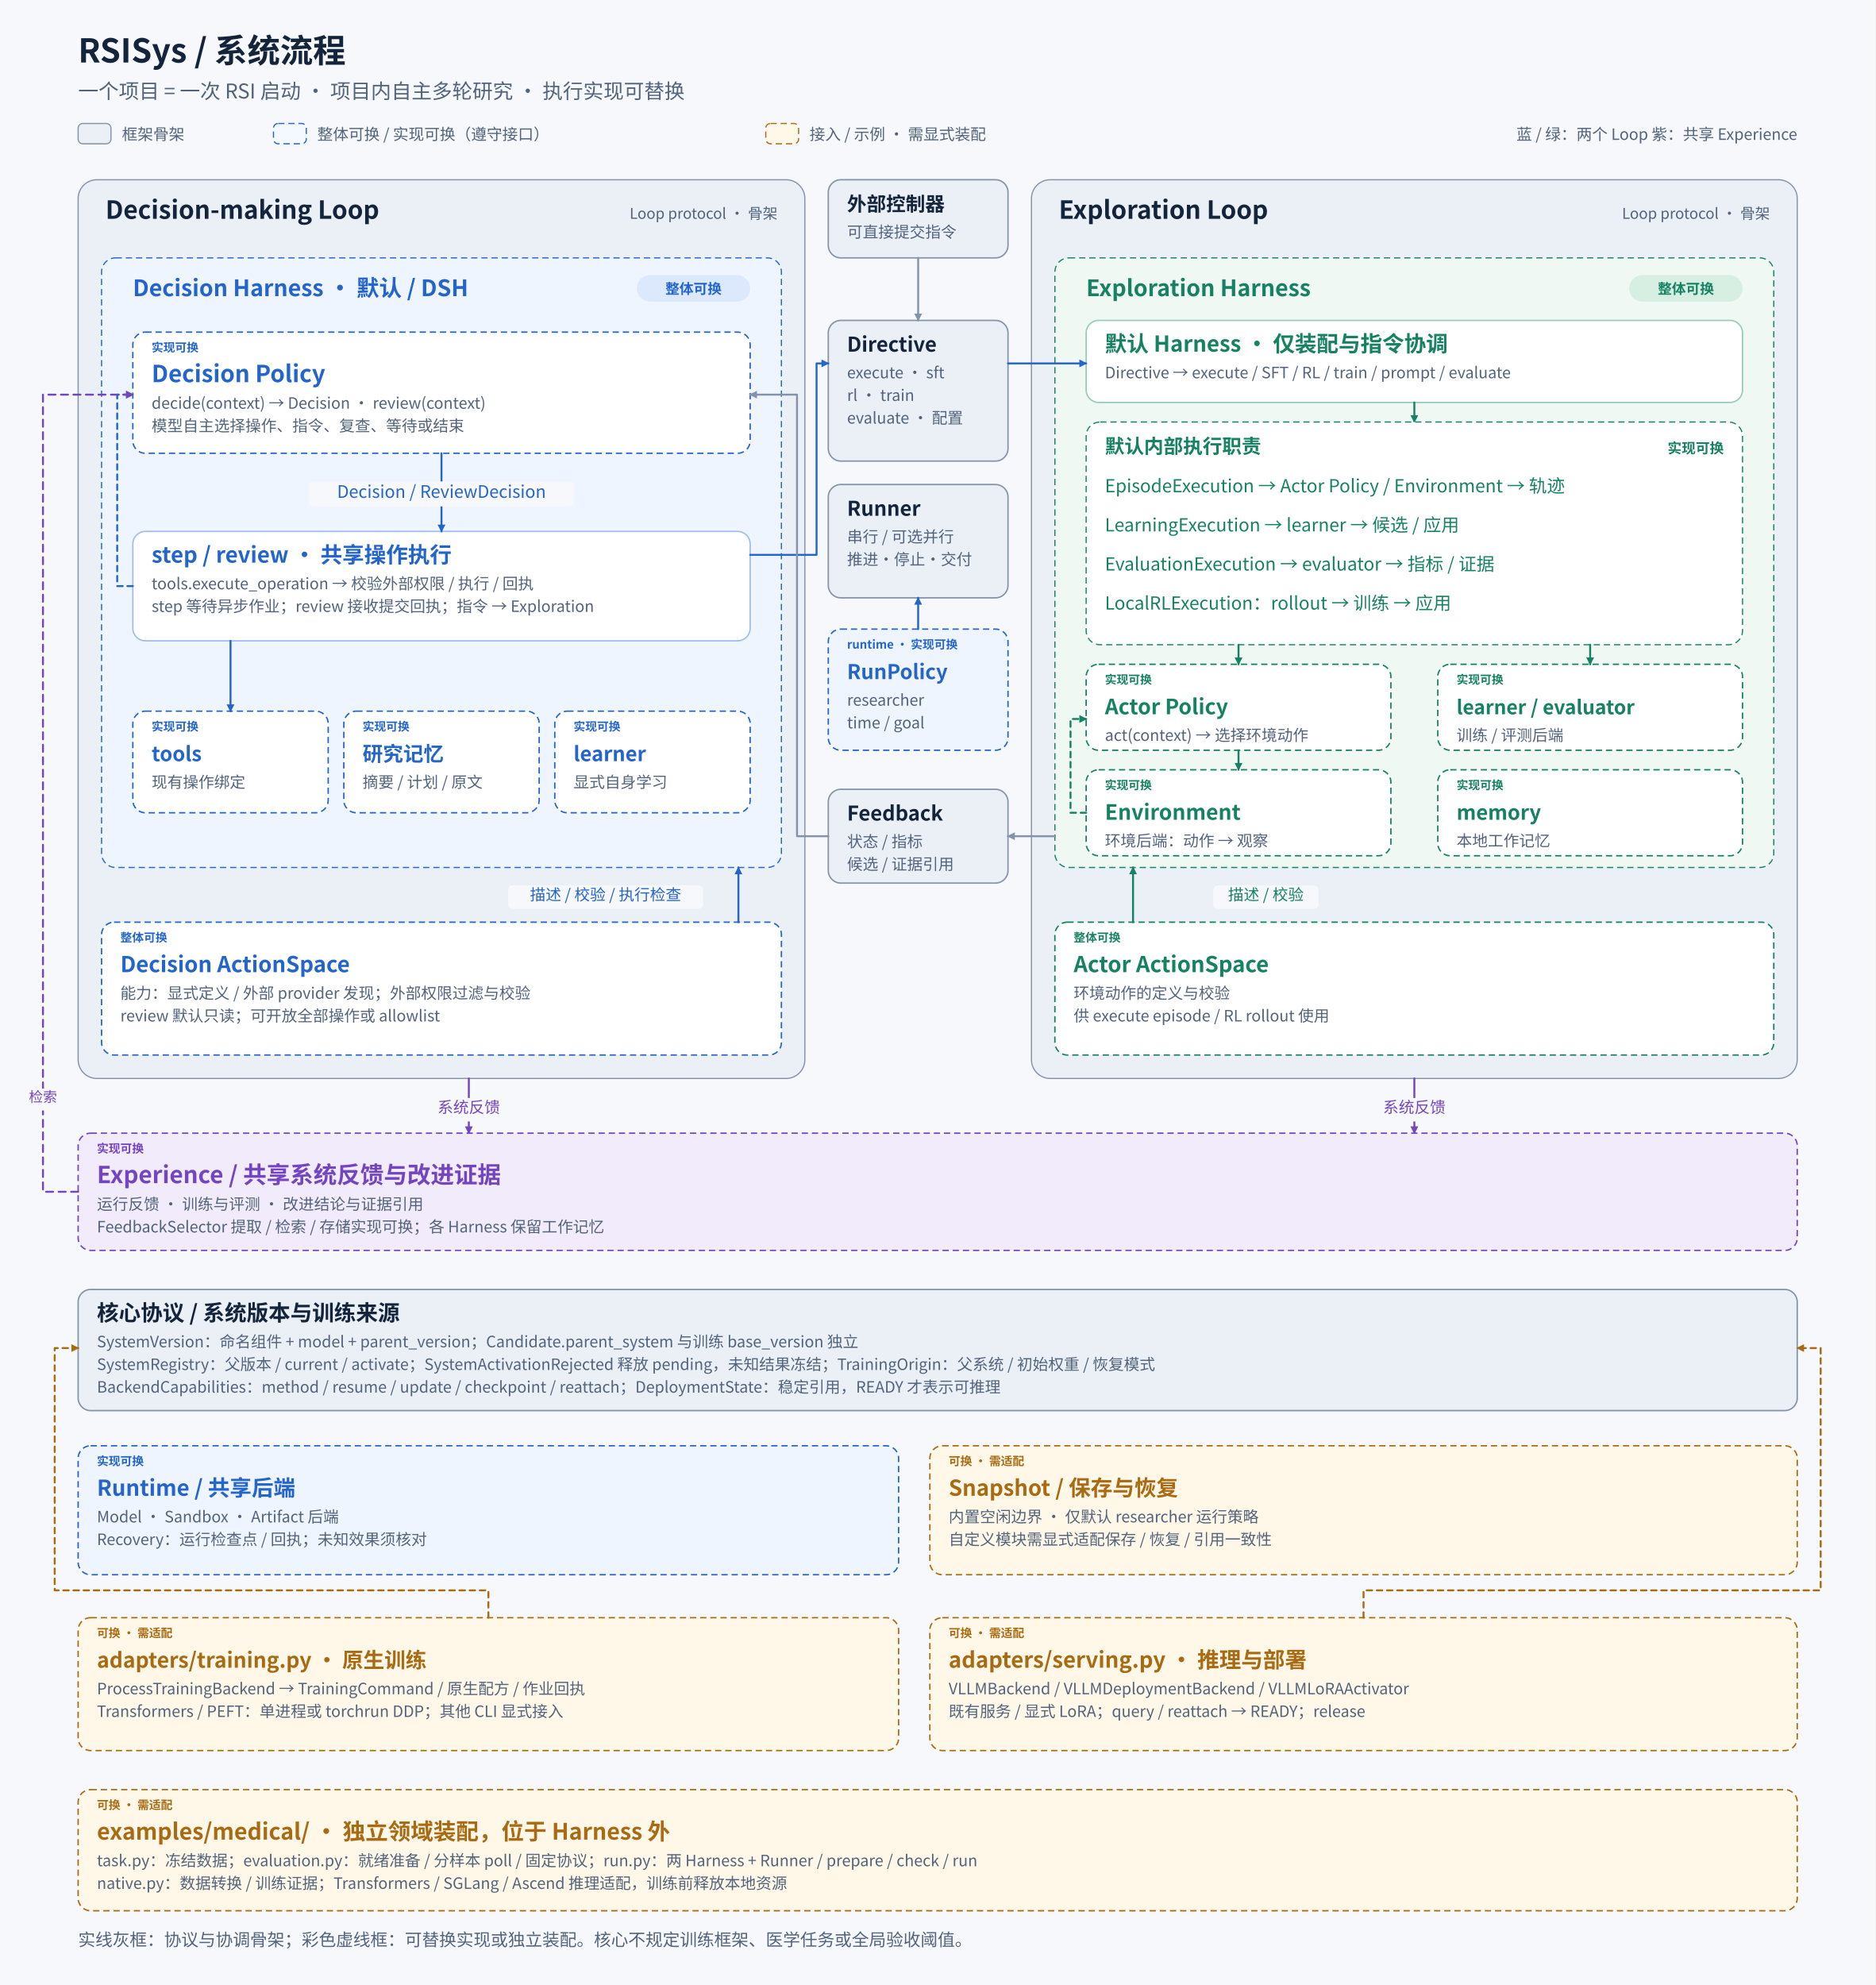
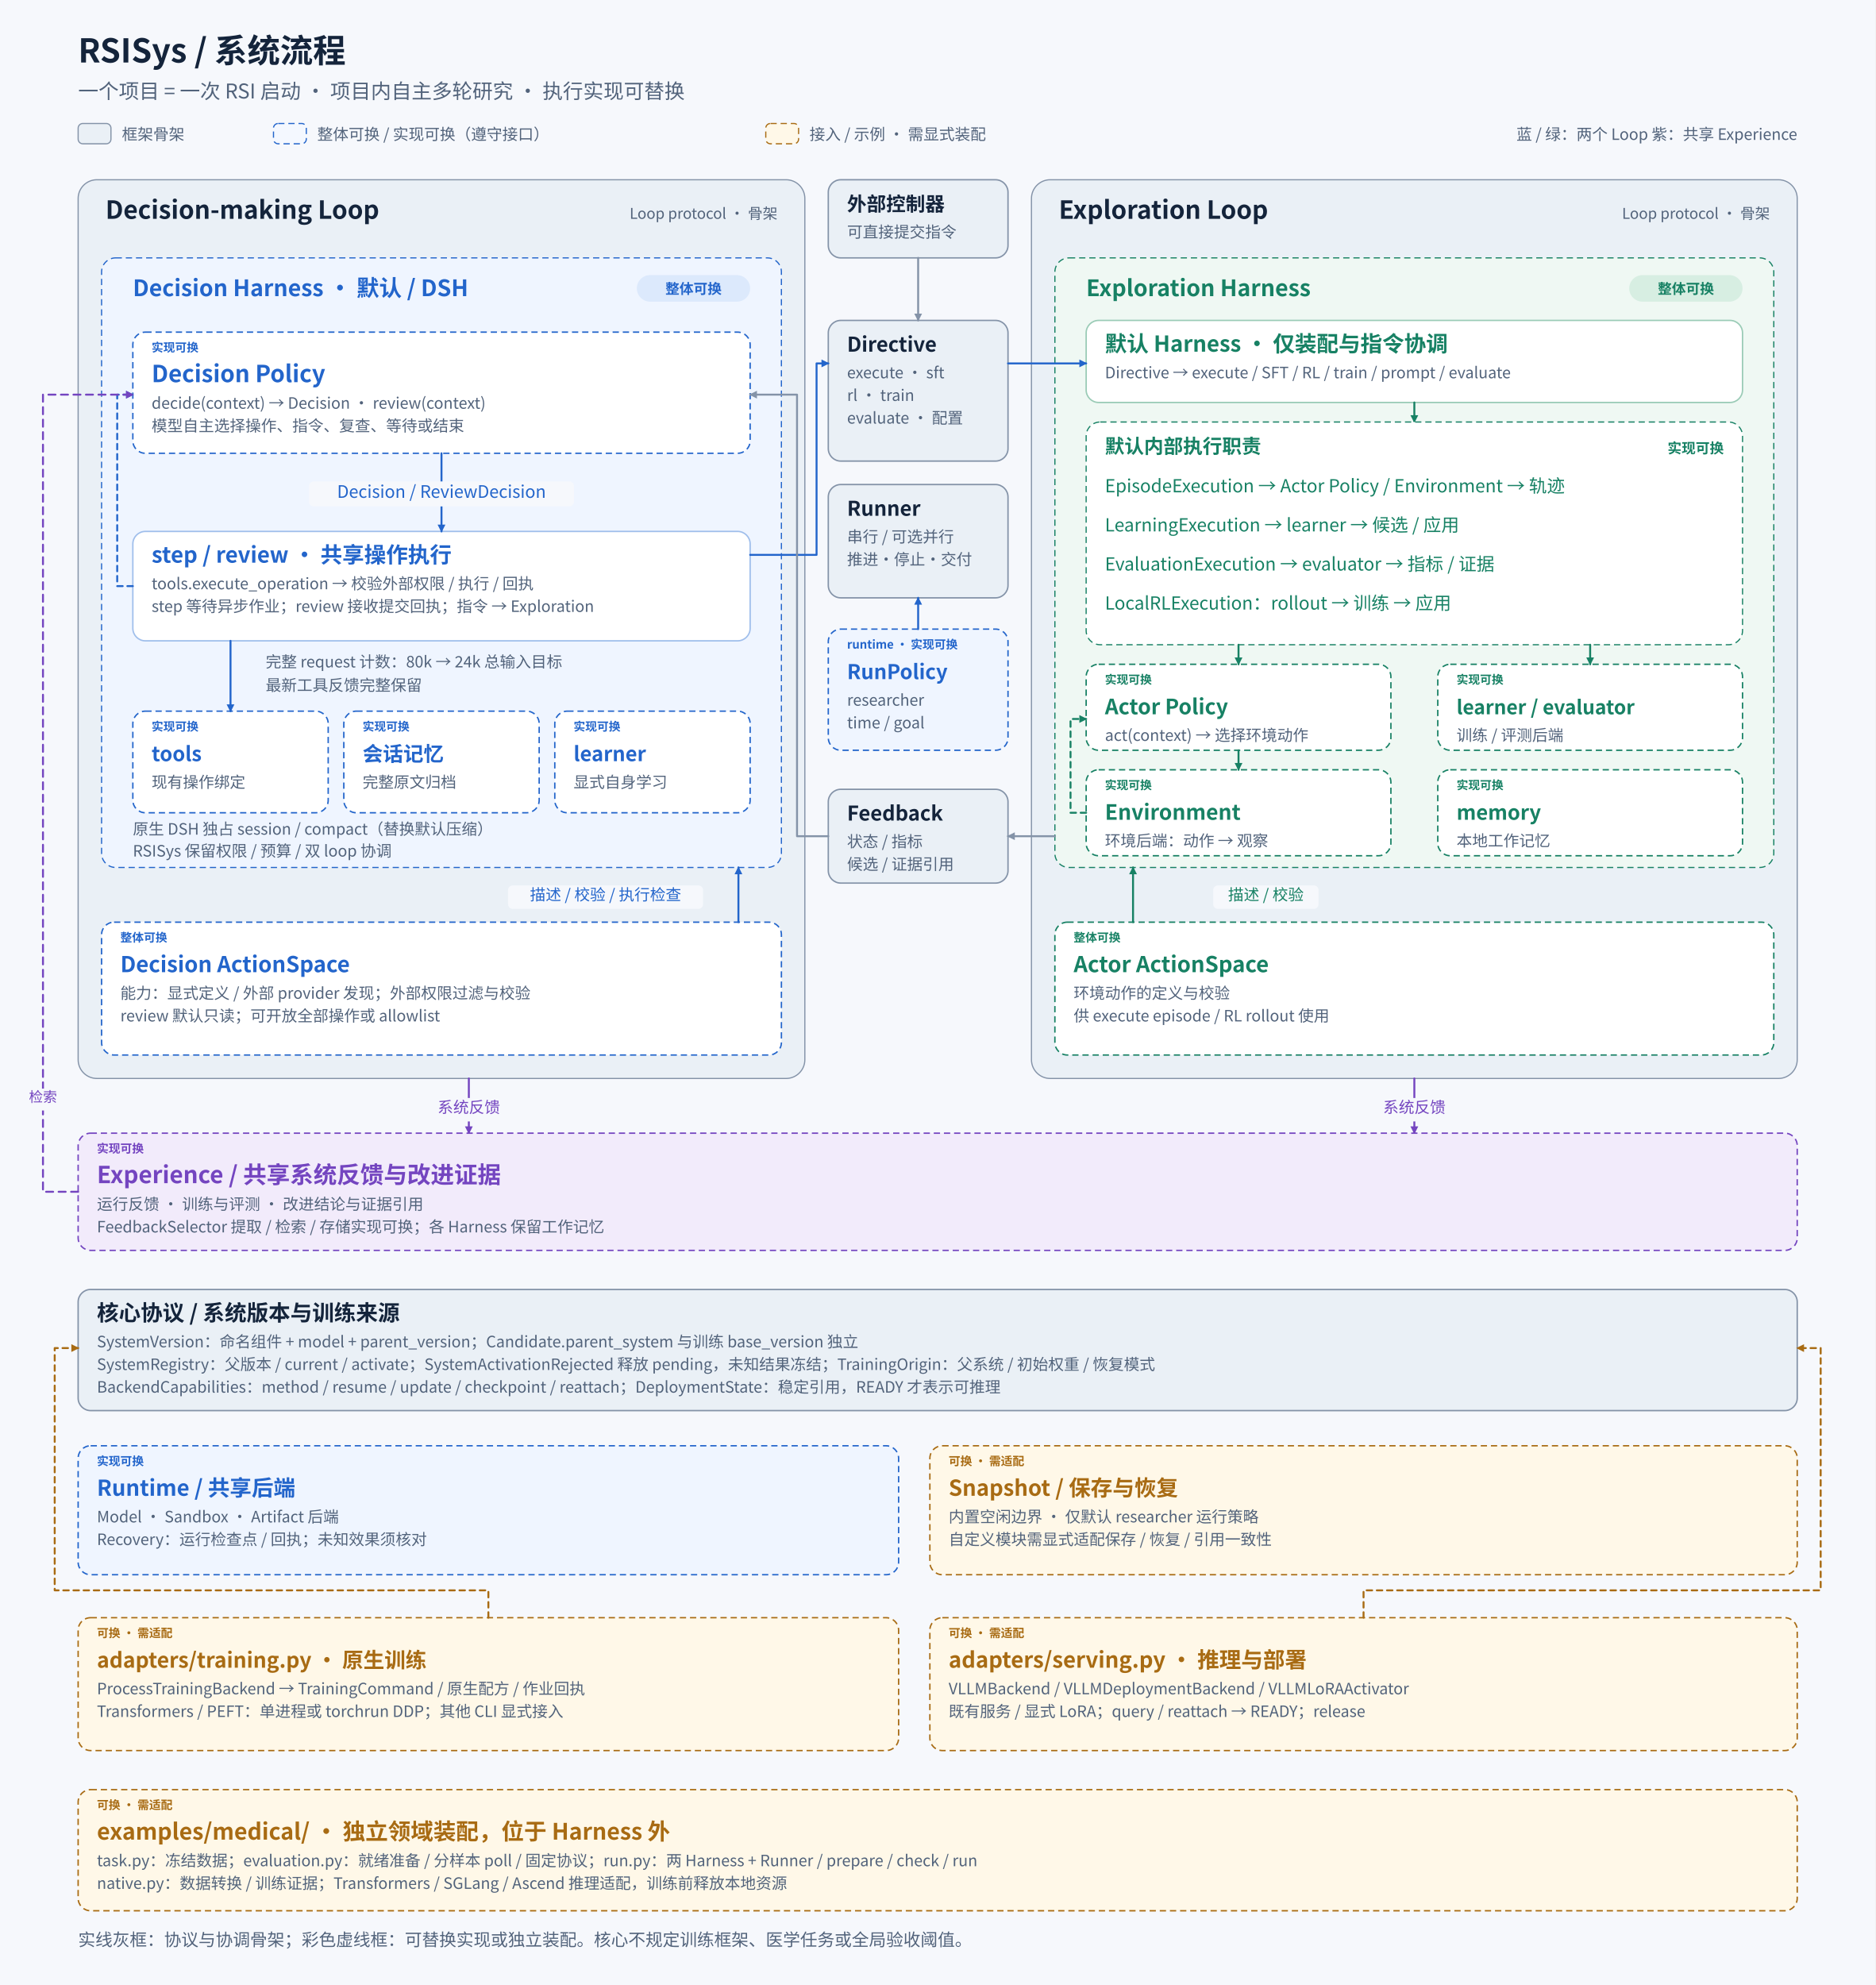
<svg xmlns="http://www.w3.org/2000/svg" width="2400" height="2540" viewBox="0 0 2400 2540" role="img" aria-labelledby="title desc">
  <defs>
    <marker id="arrow-gray" markerWidth="10" markerHeight="10" refX="8.7" refY="5" orient="auto" markerUnits="userSpaceOnUse">
      <path d="M 0 0 L 10 5 L 0 10 Z" fill="#8493A8" />
    </marker>
    <marker id="arrow-blue" markerWidth="10" markerHeight="10" refX="8.7" refY="5" orient="auto" markerUnits="userSpaceOnUse">
      <path d="M 0 0 L 10 5 L 0 10 Z" fill="#2365CB" />
    </marker>
    <marker id="arrow-green" markerWidth="10" markerHeight="10" refX="8.7" refY="5" orient="auto" markerUnits="userSpaceOnUse">
      <path d="M 0 0 L 10 5 L 0 10 Z" fill="#178164" />
    </marker>
    <marker id="arrow-purple" markerWidth="10" markerHeight="10" refX="8.7" refY="5" orient="auto" markerUnits="userSpaceOnUse">
      <path d="M 0 0 L 10 5 L 0 10 Z" fill="#7445C0" />
    </marker>
    <marker id="arrow-amber" markerWidth="10" markerHeight="10" refX="8.7" refY="5" orient="auto" markerUnits="userSpaceOnUse">
      <path d="M 0 0 L 10 5 L 0 10 Z" fill="#A86B13" />
    </marker>
  </defs>
  <rect width="2400" height="2540" fill="#F6F8FC" />
  <text x="100" y="80" font-family="'PingFang SC', 'Noto Sans CJK SC', 'Microsoft YaHei', sans-serif" font-size="42" font-weight="750" fill="#14243B" text-anchor="start">RSISys / 系统流程</text>
  <text x="100" y="126" font-family="'PingFang SC', 'Noto Sans CJK SC', 'Microsoft YaHei', sans-serif" font-size="26" font-weight="400" fill="#52637B" text-anchor="start">一个项目 = 一次 RSI 启动 · 项目内自主多轮研究 · 执行实现可替换</text>
  <rect x="100" y="158" width="42" height="26" rx="6" fill="#EAF0F6" stroke="#8493A8" stroke-width="1.5" />
  <text x="156" y="179" font-family="'PingFang SC', 'Noto Sans CJK SC', 'Microsoft YaHei', sans-serif" font-size="20" font-weight="400" fill="#52637B" text-anchor="start">框架骨架</text>
  <rect x="350" y="158" width="42" height="26" rx="6" fill="#F4F8FF" stroke="#2365CB" stroke-width="1.5" stroke-dasharray="8 5" />
  <text x="406" y="179" font-family="'PingFang SC', 'Noto Sans CJK SC', 'Microsoft YaHei', sans-serif" font-size="20" font-weight="400" fill="#52637B" text-anchor="start">整体可换 / 实现可换（遵守接口）</text>
  <rect x="980" y="158" width="42" height="26" rx="6" fill="#FFF8E8" stroke="#A86B13" stroke-width="1.5" stroke-dasharray="8 5" />
  <text x="1036" y="179" font-family="'PingFang SC', 'Noto Sans CJK SC', 'Microsoft YaHei', sans-serif" font-size="20" font-weight="400" fill="#52637B" text-anchor="start">接入 / 示例 · 需显式装配</text>
  <text x="2300" y="179" font-family="'PingFang SC', 'Noto Sans CJK SC', 'Microsoft YaHei', sans-serif" font-size="20" font-weight="400" fill="#52637B" text-anchor="end">蓝 / 绿：两个 Loop    紫：共享 Experience</text>
  <rect x="100" y="230" width="930" height="1150" rx="24" fill="#EAF0F6" stroke="#8493A8" stroke-width="1.5" />
  <text x="135" y="280" font-family="'PingFang SC', 'Noto Sans CJK SC', 'Microsoft YaHei', sans-serif" font-size="32" font-weight="700" fill="#14243B" text-anchor="start">Decision-making Loop</text>
  <text x="995" y="280" font-family="'PingFang SC', 'Noto Sans CJK SC', 'Microsoft YaHei', sans-serif" font-size="19" font-weight="400" fill="#52637B" text-anchor="end">Loop protocol · 骨架</text>
  <rect x="1320" y="230" width="980" height="1150" rx="24" fill="#EAF0F6" stroke="#8493A8" stroke-width="1.5" />
  <text x="1355" y="280" font-family="'PingFang SC', 'Noto Sans CJK SC', 'Microsoft YaHei', sans-serif" font-size="32" font-weight="700" fill="#14243B" text-anchor="start">Exploration Loop</text>
  <text x="2265" y="280" font-family="'PingFang SC', 'Noto Sans CJK SC', 'Microsoft YaHei', sans-serif" font-size="19" font-weight="400" fill="#52637B" text-anchor="end">Loop protocol · 骨架</text>
  <g id="decision-harness">
    <rect x="130" y="330" width="870" height="780" rx="18" fill="#EFF5FF" stroke="#2365CB" stroke-width="1.5" stroke-dasharray="8 5" />
    <text x="170" y="379" font-family="'PingFang SC', 'Noto Sans CJK SC', 'Microsoft YaHei', sans-serif" font-size="29" font-weight="650" fill="#2365CB" text-anchor="start">Decision Harness · 默认 / DSH</text>
    <rect x="815" y="352" width="145" height="34" rx="17" fill="#DCE9FC" stroke="none" stroke-width="0" />
    <text x="887.5" y="376" font-family="'PingFang SC', 'Noto Sans CJK SC', 'Microsoft YaHei', sans-serif" font-size="18" font-weight="600" fill="#2365CB" text-anchor="middle">整体可换</text>
    <g id="decision-policy">
      <rect x="170" y="425" width="790" height="155" rx="16" fill="#FFFFFF" stroke="#2365CB" stroke-width="1.8" stroke-dasharray="8 5" />
      <text x="194" y="450" font-family="'PingFang SC', 'Noto Sans CJK SC', 'Microsoft YaHei', sans-serif" font-size="15" font-weight="700" fill="#2365CB" text-anchor="start">实现可换</text>
      <text x="194" y="489" font-family="'PingFang SC', 'Noto Sans CJK SC', 'Microsoft YaHei', sans-serif" font-size="30" font-weight="650" fill="#2365CB" text-anchor="start">Decision Policy</text>
      <text x="194" y="523" font-family="'PingFang SC', 'Noto Sans CJK SC', 'Microsoft YaHei', sans-serif" font-size="20" font-weight="400" fill="#52637B" text-anchor="start">decide(context) → Decision · review(context)</text>
      <text x="194" y="552" font-family="'PingFang SC', 'Noto Sans CJK SC', 'Microsoft YaHei', sans-serif" font-size="20" font-weight="400" fill="#52637B" text-anchor="start">模型自主选择操作、指令、复查、等待或结束</text>
    </g>
    <g id="decision-execution">
      <rect x="170" y="680" width="790" height="140" rx="16" fill="#FFFFFF" stroke="#9FBEEB" stroke-width="1.8" />
      <text x="194" y="720" font-family="'PingFang SC', 'Noto Sans CJK SC', 'Microsoft YaHei', sans-serif" font-size="28" font-weight="650" fill="#2365CB" text-anchor="start">step / review · 共享操作执行</text>
      <text x="194" y="754" font-family="'PingFang SC', 'Noto Sans CJK SC', 'Microsoft YaHei', sans-serif" font-size="20" font-weight="400" fill="#52637B" text-anchor="start">tools.execute_operation → 校验外部权限 / 执行 / 回执</text>
      <text x="194" y="783" font-family="'PingFang SC', 'Noto Sans CJK SC', 'Microsoft YaHei', sans-serif" font-size="20" font-weight="400" fill="#52637B" text-anchor="start">step 等待异步作业；review 接收提交回执；指令 → Exploration</text>
    </g>
    <path d="M 565 580 V 680" fill="none" stroke="#2365CB" stroke-width="2.5" stroke-linejoin="round" stroke-linecap="round" marker-end="url(#arrow-blue)" />
    <rect x="395.5" y="616" width="339.0" height="32" rx="6" fill="#F6F8FC" stroke="none" stroke-width="0" />
    <text x="565" y="637" font-family="'PingFang SC', 'Noto Sans CJK SC', 'Microsoft YaHei', sans-serif" font-size="22" font-weight="400" fill="#2365CB" text-anchor="middle">Decision / ReviewDecision</text>
    <path d="M 170 750 H 150 V 505 H 170" fill="none" stroke="#2365CB" stroke-width="2.5" stroke-linejoin="round" stroke-linecap="round" marker-end="url(#arrow-blue)" stroke-dasharray="7 6" />
+     <text x="340" y="854" font-family="'PingFang SC', 'Noto Sans CJK SC', 'Microsoft YaHei', sans-serif" font-size="20" font-weight="400" fill="#52637B" text-anchor="start">完整 request 计数：80k → 24k 总输入目标</text>
+     <text x="340" y="884" font-family="'PingFang SC', 'Noto Sans CJK SC', 'Microsoft YaHei', sans-serif" font-size="20" font-weight="400" fill="#52637B" text-anchor="start">最新工具反馈完整保留</text>
    <g id="decision-tools">
      <rect x="170" y="910" width="250" height="130" rx="16" fill="#FFFFFF" stroke="#2365CB" stroke-width="1.8" stroke-dasharray="8 5" />
      <text x="194" y="935" font-family="'PingFang SC', 'Noto Sans CJK SC', 'Microsoft YaHei', sans-serif" font-size="15" font-weight="700" fill="#2365CB" text-anchor="start">实现可换</text>
      <text x="194" y="974" font-family="'PingFang SC', 'Noto Sans CJK SC', 'Microsoft YaHei', sans-serif" font-size="26" font-weight="650" fill="#2365CB" text-anchor="start">tools</text>
      <text x="194" y="1008" font-family="'PingFang SC', 'Noto Sans CJK SC', 'Microsoft YaHei', sans-serif" font-size="20" font-weight="400" fill="#52637B" text-anchor="start">现有操作绑定</text>
    </g>
    <g id="decision-memory">
      <rect x="440" y="910" width="250" height="130" rx="16" fill="#FFFFFF" stroke="#2365CB" stroke-width="1.8" stroke-dasharray="8 5" />
      <text x="464" y="935" font-family="'PingFang SC', 'Noto Sans CJK SC', 'Microsoft YaHei', sans-serif" font-size="15" font-weight="700" fill="#2365CB" text-anchor="start">实现可换</text>
-       <text x="464" y="974" font-family="'PingFang SC', 'Noto Sans CJK SC', 'Microsoft YaHei', sans-serif" font-size="26" font-weight="650" fill="#2365CB" text-anchor="start">研究记忆</text>
-       <text x="464" y="1008" font-family="'PingFang SC', 'Noto Sans CJK SC', 'Microsoft YaHei', sans-serif" font-size="20" font-weight="400" fill="#52637B" text-anchor="start">摘要 / 计划 / 原文</text>
+       <text x="464" y="974" font-family="'PingFang SC', 'Noto Sans CJK SC', 'Microsoft YaHei', sans-serif" font-size="26" font-weight="650" fill="#2365CB" text-anchor="start">会话记忆</text>
+       <text x="464" y="1008" font-family="'PingFang SC', 'Noto Sans CJK SC', 'Microsoft YaHei', sans-serif" font-size="20" font-weight="400" fill="#52637B" text-anchor="start">完整原文归档</text>
    </g>
    <g id="decision-learner">
      <rect x="710" y="910" width="250" height="130" rx="16" fill="#FFFFFF" stroke="#2365CB" stroke-width="1.8" stroke-dasharray="8 5" />
      <text x="734" y="935" font-family="'PingFang SC', 'Noto Sans CJK SC', 'Microsoft YaHei', sans-serif" font-size="15" font-weight="700" fill="#2365CB" text-anchor="start">实现可换</text>
      <text x="734" y="974" font-family="'PingFang SC', 'Noto Sans CJK SC', 'Microsoft YaHei', sans-serif" font-size="26" font-weight="650" fill="#2365CB" text-anchor="start">learner</text>
      <text x="734" y="1008" font-family="'PingFang SC', 'Noto Sans CJK SC', 'Microsoft YaHei', sans-serif" font-size="20" font-weight="400" fill="#52637B" text-anchor="start">显式自身学习</text>
    </g>
+     <text x="170" y="1068" font-family="'PingFang SC', 'Noto Sans CJK SC', 'Microsoft YaHei', sans-serif" font-size="20" font-weight="400" fill="#52637B" text-anchor="start">原生 DSH 独占 session / compact（替换默认压缩）</text>
+     <text x="170" y="1096" font-family="'PingFang SC', 'Noto Sans CJK SC', 'Microsoft YaHei', sans-serif" font-size="20" font-weight="400" fill="#52637B" text-anchor="start">RSISys 保留权限 / 预算 / 双 loop 协调</text>
    <path d="M 295 820 V 910" fill="none" stroke="#2365CB" stroke-width="2.5" stroke-linejoin="round" stroke-linecap="round" marker-end="url(#arrow-blue)" />
  </g>
  <g id="decision-action-space">
    <rect x="130" y="1180" width="870" height="170" rx="16" fill="#FFFFFF" stroke="#2365CB" stroke-width="1.8" stroke-dasharray="8 5" />
    <text x="154" y="1205" font-family="'PingFang SC', 'Noto Sans CJK SC', 'Microsoft YaHei', sans-serif" font-size="15" font-weight="700" fill="#2365CB" text-anchor="start">整体可换</text>
    <text x="154" y="1244" font-family="'PingFang SC', 'Noto Sans CJK SC', 'Microsoft YaHei', sans-serif" font-size="28" font-weight="650" fill="#2365CB" text-anchor="start">Decision ActionSpace</text>
    <text x="154" y="1278" font-family="'PingFang SC', 'Noto Sans CJK SC', 'Microsoft YaHei', sans-serif" font-size="20" font-weight="400" fill="#52637B" text-anchor="start">能力：显式定义 / 外部 provider 发现；外部权限过滤与校验</text>
    <text x="154" y="1307" font-family="'PingFang SC', 'Noto Sans CJK SC', 'Microsoft YaHei', sans-serif" font-size="20" font-weight="400" fill="#52637B" text-anchor="start">review 默认只读；可开放全部操作或 allowlist</text>
  </g>
  <path d="M 945 1180 V 1110" fill="none" stroke="#2365CB" stroke-width="2.5" stroke-linejoin="round" stroke-linecap="round" marker-end="url(#arrow-blue)" />
  <rect x="650.2" y="1133" width="249.6" height="30" rx="6" fill="#F6F8FC" stroke="none" stroke-width="0" />
  <text x="775" y="1152" font-family="'PingFang SC', 'Noto Sans CJK SC', 'Microsoft YaHei', sans-serif" font-size="20" font-weight="400" fill="#2365CB" text-anchor="middle">描述 / 校验 / 执行检查</text>
  <g id="exploration-harness">
    <rect x="1350" y="330" width="920" height="780" rx="18" fill="#EFF8F3" stroke="#178164" stroke-width="1.5" stroke-dasharray="8 5" />
    <text x="1390" y="379" font-family="'PingFang SC', 'Noto Sans CJK SC', 'Microsoft YaHei', sans-serif" font-size="29" font-weight="650" fill="#178164" text-anchor="start">Exploration Harness</text>
    <rect x="2085" y="352" width="145" height="34" rx="17" fill="#D7EEE2" stroke="none" stroke-width="0" />
    <text x="2157.5" y="376" font-family="'PingFang SC', 'Noto Sans CJK SC', 'Microsoft YaHei', sans-serif" font-size="18" font-weight="600" fill="#178164" text-anchor="middle">整体可换</text>
    <g id="directive-dispatch">
      <rect x="1390" y="410" width="840" height="105" rx="16" fill="#FFFFFF" stroke="#9ACBB6" stroke-width="1.8" />
      <text x="1414" y="450" font-family="'PingFang SC', 'Noto Sans CJK SC', 'Microsoft YaHei', sans-serif" font-size="28" font-weight="650" fill="#178164" text-anchor="start">默认 Harness · 仅装配与指令协调</text>
      <text x="1414" y="484" font-family="'PingFang SC', 'Noto Sans CJK SC', 'Microsoft YaHei', sans-serif" font-size="20" font-weight="400" fill="#52637B" text-anchor="start">Directive → execute / SFT / RL / train / prompt / evaluate</text>
    </g>
    <path d="M 1810 515 V 540" fill="none" stroke="#178164" stroke-width="2.5" stroke-linejoin="round" stroke-linecap="round" marker-end="url(#arrow-green)" />
    <g id="exploration-execution">
      <rect x="1390" y="540" width="840" height="285" rx="18" fill="#FFFFFF" stroke="#178164" stroke-width="1.5" stroke-dasharray="8 5" />
      <text x="1414" y="580" font-family="'PingFang SC', 'Noto Sans CJK SC', 'Microsoft YaHei', sans-serif" font-size="25" font-weight="650" fill="#178164" text-anchor="start">默认内部执行职责</text>
      <text x="2206" y="580" font-family="'PingFang SC', 'Noto Sans CJK SC', 'Microsoft YaHei', sans-serif" font-size="18" font-weight="600" fill="#178164" text-anchor="end">实现可换</text>
      <text x="1414" y="630" font-family="'PingFang SC', 'Noto Sans CJK SC', 'Microsoft YaHei', sans-serif" font-size="23" font-weight="500" fill="#178164" text-anchor="start">EpisodeExecution → Actor Policy / Environment → 轨迹</text>
      <text x="1414" y="680" font-family="'PingFang SC', 'Noto Sans CJK SC', 'Microsoft YaHei', sans-serif" font-size="23" font-weight="500" fill="#178164" text-anchor="start">LearningExecution → learner → 候选 / 应用</text>
      <text x="1414" y="730" font-family="'PingFang SC', 'Noto Sans CJK SC', 'Microsoft YaHei', sans-serif" font-size="23" font-weight="500" fill="#178164" text-anchor="start">EvaluationExecution → evaluator → 指标 / 证据</text>
      <text x="1414" y="780" font-family="'PingFang SC', 'Noto Sans CJK SC', 'Microsoft YaHei', sans-serif" font-size="23" font-weight="500" fill="#178164" text-anchor="start">LocalRLExecution：rollout → 训练 → 应用</text>
    </g>
    <g id="exploration-policy">
      <rect x="1390" y="850" width="390" height="110" rx="16" fill="#FFFFFF" stroke="#178164" stroke-width="1.8" stroke-dasharray="8 5" />
      <text x="1414" y="875" font-family="'PingFang SC', 'Noto Sans CJK SC', 'Microsoft YaHei', sans-serif" font-size="15" font-weight="700" fill="#178164" text-anchor="start">实现可换</text>
      <text x="1414" y="914" font-family="'PingFang SC', 'Noto Sans CJK SC', 'Microsoft YaHei', sans-serif" font-size="27" font-weight="650" fill="#178164" text-anchor="start">Actor Policy</text>
      <text x="1414" y="948" font-family="'PingFang SC', 'Noto Sans CJK SC', 'Microsoft YaHei', sans-serif" font-size="20" font-weight="400" fill="#52637B" text-anchor="start">act(context) → 选择环境动作</text>
    </g>
    <g id="system-execution">
      <rect x="1840" y="850" width="390" height="110" rx="16" fill="#FFFFFF" stroke="#178164" stroke-width="1.8" stroke-dasharray="8 5" />
      <text x="1864" y="875" font-family="'PingFang SC', 'Noto Sans CJK SC', 'Microsoft YaHei', sans-serif" font-size="15" font-weight="700" fill="#178164" text-anchor="start">实现可换</text>
      <text x="1864" y="914" font-family="'PingFang SC', 'Noto Sans CJK SC', 'Microsoft YaHei', sans-serif" font-size="25" font-weight="650" fill="#178164" text-anchor="start">learner / evaluator</text>
      <text x="1864" y="948" font-family="'PingFang SC', 'Noto Sans CJK SC', 'Microsoft YaHei', sans-serif" font-size="20" font-weight="400" fill="#52637B" text-anchor="start">训练 / 评测后端</text>
    </g>
    <g id="environment">
      <rect x="1390" y="985" width="390" height="110" rx="16" fill="#FFFFFF" stroke="#178164" stroke-width="1.8" stroke-dasharray="8 5" />
      <text x="1414" y="1010" font-family="'PingFang SC', 'Noto Sans CJK SC', 'Microsoft YaHei', sans-serif" font-size="15" font-weight="700" fill="#178164" text-anchor="start">实现可换</text>
      <text x="1414" y="1049" font-family="'PingFang SC', 'Noto Sans CJK SC', 'Microsoft YaHei', sans-serif" font-size="27" font-weight="650" fill="#178164" text-anchor="start">Environment</text>
      <text x="1414" y="1083" font-family="'PingFang SC', 'Noto Sans CJK SC', 'Microsoft YaHei', sans-serif" font-size="20" font-weight="400" fill="#52637B" text-anchor="start">环境后端：动作 → 观察</text>
    </g>
    <g id="exploration-memory">
      <rect x="1840" y="985" width="390" height="110" rx="16" fill="#FFFFFF" stroke="#178164" stroke-width="1.8" stroke-dasharray="8 5" />
      <text x="1864" y="1010" font-family="'PingFang SC', 'Noto Sans CJK SC', 'Microsoft YaHei', sans-serif" font-size="15" font-weight="700" fill="#178164" text-anchor="start">实现可换</text>
      <text x="1864" y="1049" font-family="'PingFang SC', 'Noto Sans CJK SC', 'Microsoft YaHei', sans-serif" font-size="26" font-weight="650" fill="#178164" text-anchor="start">memory</text>
      <text x="1864" y="1083" font-family="'PingFang SC', 'Noto Sans CJK SC', 'Microsoft YaHei', sans-serif" font-size="20" font-weight="400" fill="#52637B" text-anchor="start">本地工作记忆</text>
    </g>
    <path d="M 1585 825 V 850" fill="none" stroke="#178164" stroke-width="2.5" stroke-linejoin="round" stroke-linecap="round" marker-end="url(#arrow-green)" />
    <path d="M 2035 825 V 850" fill="none" stroke="#178164" stroke-width="2.5" stroke-linejoin="round" stroke-linecap="round" marker-end="url(#arrow-green)" />
    <path d="M 1585 960 V 985" fill="none" stroke="#178164" stroke-width="2.5" stroke-linejoin="round" stroke-linecap="round" marker-end="url(#arrow-green)" />
    <path d="M 1390 1040 H 1370 V 920 H 1390" fill="none" stroke="#178164" stroke-width="2.5" stroke-linejoin="round" stroke-linecap="round" marker-end="url(#arrow-green)" stroke-dasharray="7 6" />
  </g>
  <g id="exploration-action-space">
    <rect x="1350" y="1180" width="920" height="170" rx="16" fill="#FFFFFF" stroke="#178164" stroke-width="1.8" stroke-dasharray="8 5" />
    <text x="1374" y="1205" font-family="'PingFang SC', 'Noto Sans CJK SC', 'Microsoft YaHei', sans-serif" font-size="15" font-weight="700" fill="#178164" text-anchor="start">整体可换</text>
    <text x="1374" y="1244" font-family="'PingFang SC', 'Noto Sans CJK SC', 'Microsoft YaHei', sans-serif" font-size="28" font-weight="650" fill="#178164" text-anchor="start">Actor ActionSpace</text>
    <text x="1374" y="1278" font-family="'PingFang SC', 'Noto Sans CJK SC', 'Microsoft YaHei', sans-serif" font-size="20" font-weight="400" fill="#52637B" text-anchor="start">环境动作的定义与校验</text>
    <text x="1374" y="1307" font-family="'PingFang SC', 'Noto Sans CJK SC', 'Microsoft YaHei', sans-serif" font-size="20" font-weight="400" fill="#52637B" text-anchor="start">供 execute episode / RL rollout 使用</text>
  </g>
  <path d="M 1450 1180 V 1110" fill="none" stroke="#178164" stroke-width="2.5" stroke-linejoin="round" stroke-linecap="round" marker-end="url(#arrow-green)" />
  <rect x="1552.6" y="1133" width="134.8" height="30" rx="6" fill="#F6F8FC" stroke="none" stroke-width="0" />
  <text x="1620" y="1152" font-family="'PingFang SC', 'Noto Sans CJK SC', 'Microsoft YaHei', sans-serif" font-size="20" font-weight="400" fill="#178164" text-anchor="middle">描述 / 校验</text>
  <g id="external-system">
    <rect x="1060" y="230" width="230" height="100" rx="16" fill="#EAF0F6" stroke="#8493A8" stroke-width="1.8" />
    <text x="1084" y="270" font-family="'PingFang SC', 'Noto Sans CJK SC', 'Microsoft YaHei', sans-serif" font-size="25" font-weight="650" fill="#14243B" text-anchor="start">外部控制器</text>
    <text x="1084" y="304" font-family="'PingFang SC', 'Noto Sans CJK SC', 'Microsoft YaHei', sans-serif" font-size="20" font-weight="400" fill="#52637B" text-anchor="start">可直接提交指令</text>
  </g>
  <g id="directive">
    <rect x="1060" y="410" width="230" height="180" rx="16" fill="#EAF0F6" stroke="#8493A8" stroke-width="1.8" />
    <text x="1084" y="450" font-family="'PingFang SC', 'Noto Sans CJK SC', 'Microsoft YaHei', sans-serif" font-size="26" font-weight="650" fill="#14243B" text-anchor="start">Directive</text>
    <text x="1084" y="484" font-family="'PingFang SC', 'Noto Sans CJK SC', 'Microsoft YaHei', sans-serif" font-size="20" font-weight="400" fill="#52637B" text-anchor="start">execute · sft</text>
    <text x="1084" y="513" font-family="'PingFang SC', 'Noto Sans CJK SC', 'Microsoft YaHei', sans-serif" font-size="20" font-weight="400" fill="#52637B" text-anchor="start">rl · train</text>
    <text x="1084" y="542" font-family="'PingFang SC', 'Noto Sans CJK SC', 'Microsoft YaHei', sans-serif" font-size="20" font-weight="400" fill="#52637B" text-anchor="start">evaluate · 配置</text>
  </g>
  <path d="M 1175 330 V 410" fill="none" stroke="#8493A8" stroke-width="2.5" stroke-linejoin="round" stroke-linecap="round" marker-end="url(#arrow-gray)" />
  <path d="M 960 710 H 1045 V 465 H 1060" fill="none" stroke="#2365CB" stroke-width="2.5" stroke-linejoin="round" stroke-linecap="round" marker-end="url(#arrow-blue)" />
  <path d="M 1290 465 H 1390" fill="none" stroke="#2365CB" stroke-width="2.5" stroke-linejoin="round" stroke-linecap="round" marker-end="url(#arrow-blue)" />
  <g id="runner">
    <rect x="1060" y="620" width="230" height="145" rx="16" fill="#EAF0F6" stroke="#8493A8" stroke-width="1.8" />
    <text x="1084" y="660" font-family="'PingFang SC', 'Noto Sans CJK SC', 'Microsoft YaHei', sans-serif" font-size="26" font-weight="650" fill="#14243B" text-anchor="start">Runner</text>
    <text x="1084" y="694" font-family="'PingFang SC', 'Noto Sans CJK SC', 'Microsoft YaHei', sans-serif" font-size="20" font-weight="400" fill="#52637B" text-anchor="start">串行 / 可选并行</text>
    <text x="1084" y="723" font-family="'PingFang SC', 'Noto Sans CJK SC', 'Microsoft YaHei', sans-serif" font-size="20" font-weight="400" fill="#52637B" text-anchor="start">推进·停止·交付</text>
  </g>
  <g id="run-policy">
    <rect x="1060" y="805" width="230" height="155" rx="16" fill="#EFF5FF" stroke="#2365CB" stroke-width="1.8" stroke-dasharray="8 5" />
    <text x="1084" y="830" font-family="'PingFang SC', 'Noto Sans CJK SC', 'Microsoft YaHei', sans-serif" font-size="15" font-weight="700" fill="#2365CB" text-anchor="start">runtime · 实现可换</text>
    <text x="1084" y="869" font-family="'PingFang SC', 'Noto Sans CJK SC', 'Microsoft YaHei', sans-serif" font-size="26" font-weight="650" fill="#2365CB" text-anchor="start">RunPolicy</text>
    <text x="1084" y="903" font-family="'PingFang SC', 'Noto Sans CJK SC', 'Microsoft YaHei', sans-serif" font-size="20" font-weight="400" fill="#52637B" text-anchor="start">researcher</text>
    <text x="1084" y="932" font-family="'PingFang SC', 'Noto Sans CJK SC', 'Microsoft YaHei', sans-serif" font-size="20" font-weight="400" fill="#52637B" text-anchor="start">time / goal</text>
  </g>
  <path d="M 1175 805 V 765" fill="none" stroke="#2365CB" stroke-width="2.5" stroke-linejoin="round" stroke-linecap="round" marker-end="url(#arrow-blue)" />
  <g id="feedback">
    <rect x="1060" y="1010" width="230" height="120" rx="16" fill="#EAF0F6" stroke="#8493A8" stroke-width="1.8" />
    <text x="1084" y="1050" font-family="'PingFang SC', 'Noto Sans CJK SC', 'Microsoft YaHei', sans-serif" font-size="26" font-weight="650" fill="#14243B" text-anchor="start">Feedback</text>
    <text x="1084" y="1084" font-family="'PingFang SC', 'Noto Sans CJK SC', 'Microsoft YaHei', sans-serif" font-size="20" font-weight="400" fill="#52637B" text-anchor="start">状态 / 指标</text>
    <text x="1084" y="1113" font-family="'PingFang SC', 'Noto Sans CJK SC', 'Microsoft YaHei', sans-serif" font-size="20" font-weight="400" fill="#52637B" text-anchor="start">候选 / 证据引用</text>
  </g>
  <path d="M 1350 1070 H 1290" fill="none" stroke="#8493A8" stroke-width="2.5" stroke-linejoin="round" stroke-linecap="round" marker-end="url(#arrow-gray)" />
  <path d="M 1060 1070 H 1020 V 505 H 960" fill="none" stroke="#8493A8" stroke-width="2.5" stroke-linejoin="round" stroke-linecap="round" marker-end="url(#arrow-gray)" />
  <path d="M 600 1380 V 1450" fill="none" stroke="#7445C0" stroke-width="2.5" stroke-linejoin="round" stroke-linecap="round" marker-end="url(#arrow-purple)" />
  <rect x="550.0" y="1405" width="100" height="30" rx="6" fill="#F6F8FC" stroke="none" stroke-width="0" />
  <text x="600" y="1424" font-family="'PingFang SC', 'Noto Sans CJK SC', 'Microsoft YaHei', sans-serif" font-size="20" font-weight="400" fill="#7445C0" text-anchor="middle">系统反馈</text>
  <path d="M 1810 1380 V 1450" fill="none" stroke="#7445C0" stroke-width="2.5" stroke-linejoin="round" stroke-linecap="round" marker-end="url(#arrow-purple)" />
  <rect x="1760.0" y="1405" width="100" height="30" rx="6" fill="#F6F8FC" stroke="none" stroke-width="0" />
  <text x="1810" y="1424" font-family="'PingFang SC', 'Noto Sans CJK SC', 'Microsoft YaHei', sans-serif" font-size="20" font-weight="400" fill="#7445C0" text-anchor="middle">系统反馈</text>
  <g id="experience">
    <rect x="100" y="1450" width="2200" height="150" rx="16" fill="#F2EBFB" stroke="#7445C0" stroke-width="1.8" stroke-dasharray="8 5" />
    <text x="124" y="1475" font-family="'PingFang SC', 'Noto Sans CJK SC', 'Microsoft YaHei', sans-serif" font-size="15" font-weight="700" fill="#7445C0" text-anchor="start">实现可换</text>
    <text x="124" y="1514" font-family="'PingFang SC', 'Noto Sans CJK SC', 'Microsoft YaHei', sans-serif" font-size="30" font-weight="650" fill="#7445C0" text-anchor="start">Experience / 共享系统反馈与改进证据</text>
    <text x="124" y="1548" font-family="'PingFang SC', 'Noto Sans CJK SC', 'Microsoft YaHei', sans-serif" font-size="20" font-weight="400" fill="#52637B" text-anchor="start">运行反馈 · 训练与评测 · 改进结论与证据引用</text>
    <text x="124" y="1577" font-family="'PingFang SC', 'Noto Sans CJK SC', 'Microsoft YaHei', sans-serif" font-size="20" font-weight="400" fill="#52637B" text-anchor="start">FeedbackSelector 提取 / 检索 / 存储实现可换；各 Harness 保留工作记忆</text>
  </g>
  <path d="M 100 1525 H 55 V 505 H 170" fill="none" stroke="#7445C0" stroke-width="2.5" stroke-linejoin="round" stroke-linecap="round" marker-end="url(#arrow-purple)" stroke-dasharray="9 7" />
  <rect x="27.0" y="1393" width="56" height="28" rx="6" fill="#F6F8FC" stroke="none" stroke-width="0" />
  <text x="55" y="1410" font-family="'PingFang SC', 'Noto Sans CJK SC', 'Microsoft YaHei', sans-serif" font-size="18" font-weight="400" fill="#7445C0" text-anchor="middle">检索</text>
  <g id="system-versions">
    <rect x="100" y="1650" width="2200" height="155" rx="16" fill="#EAF0F6" stroke="#8493A8" stroke-width="1.8" />
    <text x="124" y="1690" font-family="'PingFang SC', 'Noto Sans CJK SC', 'Microsoft YaHei', sans-serif" font-size="28" font-weight="650" fill="#14243B" text-anchor="start">核心协议 / 系统版本与训练来源</text>
    <text x="124" y="1724" font-family="'PingFang SC', 'Noto Sans CJK SC', 'Microsoft YaHei', sans-serif" font-size="20" font-weight="400" fill="#52637B" text-anchor="start">SystemVersion：命名组件 + model + parent_version；Candidate.parent_system 与训练 base_version 独立</text>
    <text x="124" y="1753" font-family="'PingFang SC', 'Noto Sans CJK SC', 'Microsoft YaHei', sans-serif" font-size="20" font-weight="400" fill="#52637B" text-anchor="start">SystemRegistry：父版本 / current / activate；SystemActivationRejected 释放 pending，未知结果冻结；TrainingOrigin：父系统 / 初始权重 / 恢复模式</text>
    <text x="124" y="1782" font-family="'PingFang SC', 'Noto Sans CJK SC', 'Microsoft YaHei', sans-serif" font-size="20" font-weight="400" fill="#52637B" text-anchor="start">BackendCapabilities：method / resume / update / checkpoint / reattach；DeploymentState：稳定引用，READY 才表示可推理</text>
  </g>
  <g id="runtime-backends">
    <rect x="100" y="1850" width="1050" height="165" rx="16" fill="#EFF5FF" stroke="#2365CB" stroke-width="1.8" stroke-dasharray="8 5" />
    <text x="124" y="1875" font-family="'PingFang SC', 'Noto Sans CJK SC', 'Microsoft YaHei', sans-serif" font-size="15" font-weight="700" fill="#2365CB" text-anchor="start">实现可换</text>
    <text x="124" y="1914" font-family="'PingFang SC', 'Noto Sans CJK SC', 'Microsoft YaHei', sans-serif" font-size="28" font-weight="650" fill="#2365CB" text-anchor="start">Runtime / 共享后端</text>
    <text x="124" y="1948" font-family="'PingFang SC', 'Noto Sans CJK SC', 'Microsoft YaHei', sans-serif" font-size="20" font-weight="400" fill="#52637B" text-anchor="start">Model · Sandbox · Artifact 后端</text>
    <text x="124" y="1977" font-family="'PingFang SC', 'Noto Sans CJK SC', 'Microsoft YaHei', sans-serif" font-size="20" font-weight="400" fill="#52637B" text-anchor="start">Recovery：运行检查点 / 回执；未知效果须核对</text>
  </g>
  <g id="snapshot">
    <rect x="1190" y="1850" width="1110" height="165" rx="16" fill="#FFF8E8" stroke="#A86B13" stroke-width="1.8" stroke-dasharray="8 5" />
    <text x="1214" y="1875" font-family="'PingFang SC', 'Noto Sans CJK SC', 'Microsoft YaHei', sans-serif" font-size="15" font-weight="700" fill="#A86B13" text-anchor="start">可换 · 需适配</text>
    <text x="1214" y="1914" font-family="'PingFang SC', 'Noto Sans CJK SC', 'Microsoft YaHei', sans-serif" font-size="28" font-weight="650" fill="#A86B13" text-anchor="start">Snapshot / 保存与恢复</text>
    <text x="1214" y="1948" font-family="'PingFang SC', 'Noto Sans CJK SC', 'Microsoft YaHei', sans-serif" font-size="20" font-weight="400" fill="#52637B" text-anchor="start">内置空闲边界 · 仅默认 researcher 运行策略</text>
    <text x="1214" y="1977" font-family="'PingFang SC', 'Noto Sans CJK SC', 'Microsoft YaHei', sans-serif" font-size="20" font-weight="400" fill="#52637B" text-anchor="start">自定义模块需显式适配保存 / 恢复 / 引用一致性</text>
  </g>
  <g id="training-adapter">
    <rect x="100" y="2070" width="1050" height="170" rx="16" fill="#FFF8E8" stroke="#A86B13" stroke-width="1.8" stroke-dasharray="8 5" />
    <text x="124" y="2095" font-family="'PingFang SC', 'Noto Sans CJK SC', 'Microsoft YaHei', sans-serif" font-size="15" font-weight="700" fill="#A86B13" text-anchor="start">可换 · 需适配</text>
    <text x="124" y="2134" font-family="'PingFang SC', 'Noto Sans CJK SC', 'Microsoft YaHei', sans-serif" font-size="27" font-weight="650" fill="#A86B13" text-anchor="start">adapters/training.py · 原生训练</text>
    <text x="124" y="2168" font-family="'PingFang SC', 'Noto Sans CJK SC', 'Microsoft YaHei', sans-serif" font-size="20" font-weight="400" fill="#52637B" text-anchor="start">ProcessTrainingBackend → TrainingCommand / 原生配方 / 作业回执</text>
    <text x="124" y="2197" font-family="'PingFang SC', 'Noto Sans CJK SC', 'Microsoft YaHei', sans-serif" font-size="20" font-weight="400" fill="#52637B" text-anchor="start">Transformers / PEFT：单进程或 torchrun DDP；其他 CLI 显式接入</text>
  </g>
  <g id="serving-adapter">
    <rect x="1190" y="2070" width="1110" height="170" rx="16" fill="#FFF8E8" stroke="#A86B13" stroke-width="1.8" stroke-dasharray="8 5" />
    <text x="1214" y="2095" font-family="'PingFang SC', 'Noto Sans CJK SC', 'Microsoft YaHei', sans-serif" font-size="15" font-weight="700" fill="#A86B13" text-anchor="start">可换 · 需适配</text>
    <text x="1214" y="2134" font-family="'PingFang SC', 'Noto Sans CJK SC', 'Microsoft YaHei', sans-serif" font-size="28" font-weight="650" fill="#A86B13" text-anchor="start">adapters/serving.py · 推理与部署</text>
    <text x="1214" y="2168" font-family="'PingFang SC', 'Noto Sans CJK SC', 'Microsoft YaHei', sans-serif" font-size="20" font-weight="400" fill="#52637B" text-anchor="start">VLLMBackend / VLLMDeploymentBackend / VLLMLoRAActivator</text>
    <text x="1214" y="2197" font-family="'PingFang SC', 'Noto Sans CJK SC', 'Microsoft YaHei', sans-serif" font-size="20" font-weight="400" fill="#52637B" text-anchor="start">既有服务 / 显式 LoRA；query / reattach → READY；release</text>
  </g>
  <path d="M 625 2070 V 2035 H 70 V 1725 H 100" fill="none" stroke="#A86B13" stroke-width="2.5" stroke-linejoin="round" stroke-linecap="round" marker-end="url(#arrow-amber)" stroke-dasharray="7 6" />
  <path d="M 1745 2070 V 2035 H 2330 V 1725 H 2300" fill="none" stroke="#A86B13" stroke-width="2.5" stroke-linejoin="round" stroke-linecap="round" marker-end="url(#arrow-amber)" stroke-dasharray="7 6" />
  <g id="medical-example">
    <rect x="100" y="2290" width="2200" height="155" rx="16" fill="#FFF8E8" stroke="#A86B13" stroke-width="1.8" stroke-dasharray="8 5" />
    <text x="124" y="2315" font-family="'PingFang SC', 'Noto Sans CJK SC', 'Microsoft YaHei', sans-serif" font-size="15" font-weight="700" fill="#A86B13" text-anchor="start">可换 · 需适配</text>
    <text x="124" y="2354" font-family="'PingFang SC', 'Noto Sans CJK SC', 'Microsoft YaHei', sans-serif" font-size="29" font-weight="650" fill="#A86B13" text-anchor="start">examples/medical/ · 独立领域装配，位于 Harness 外</text>
    <text x="124" y="2388" font-family="'PingFang SC', 'Noto Sans CJK SC', 'Microsoft YaHei', sans-serif" font-size="20" font-weight="400" fill="#52637B" text-anchor="start">task.py：冻结数据；evaluation.py：就绪准备 / 分样本 poll / 固定协议；run.py：两 Harness + Runner / prepare / check / run</text>
    <text x="124" y="2417" font-family="'PingFang SC', 'Noto Sans CJK SC', 'Microsoft YaHei', sans-serif" font-size="20" font-weight="400" fill="#52637B" text-anchor="start">native.py：数据转换 / 训练证据；Transformers / SGLang / Ascend 推理适配，训练前释放本地资源</text>
  </g>
  <text x="100" y="2490" font-family="'PingFang SC', 'Noto Sans CJK SC', 'Microsoft YaHei', sans-serif" font-size="22" font-weight="400" fill="#52637B" text-anchor="start">实线灰框：协议与协调骨架；彩色虚线框：可替换实现或独立装配。核心不规定训练框架、医学任务或全局验收阈值。</text>
</svg>
